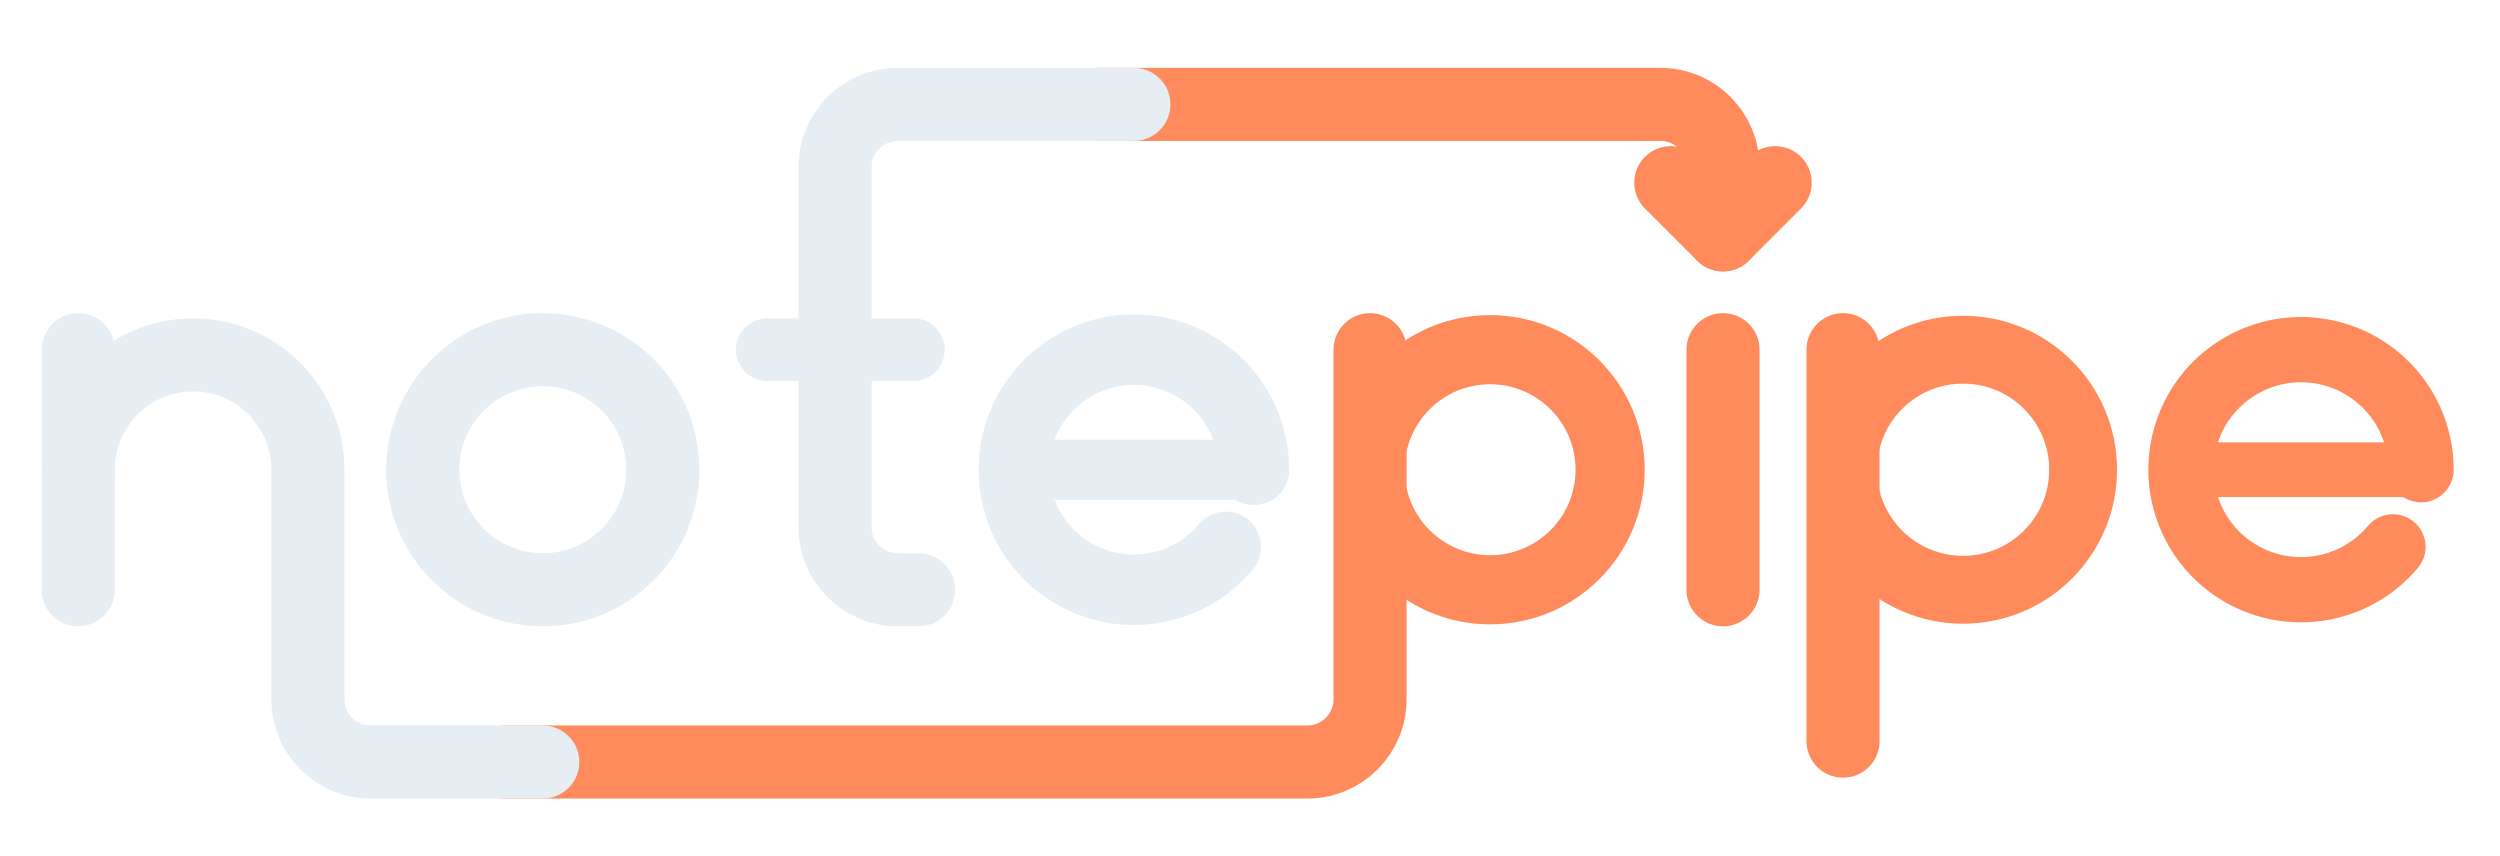
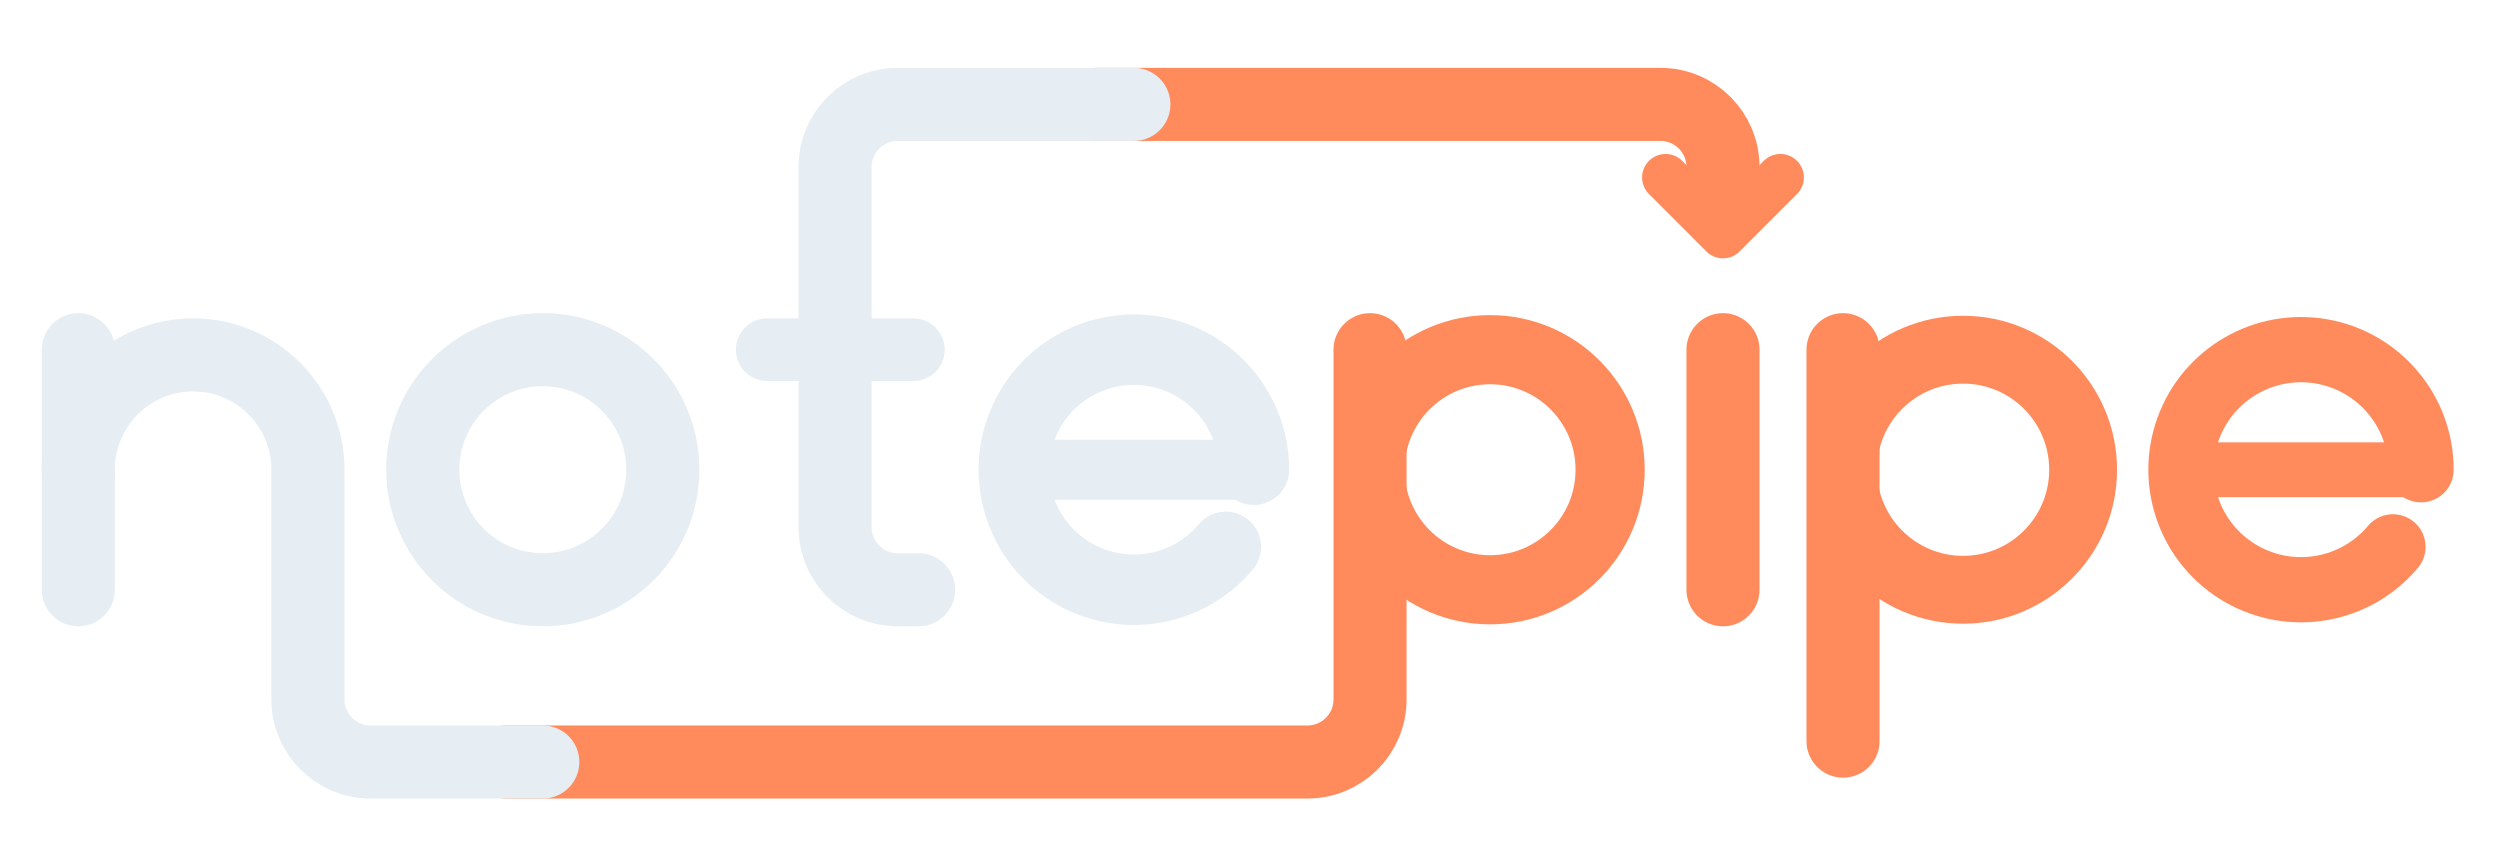
<svg xmlns="http://www.w3.org/2000/svg" width="479" height="164" viewBox="0 0 479 164" role="img" aria-label="notepipe">
  <g fill="none" stroke-linecap="round" stroke-linejoin="round">
-     <path d="M210.25 20H318.125A12 12 0 0 1 330.125 32V45" stroke="#ff8a5c" stroke-width="14" />
+     <path d="M210.25 20H318.125A12 12 0 0 1 330.125 32V33" stroke="#ff8a5c" stroke-width="14" />
    <path d="M97.0 146H250.5A12 12 0 0 0 262.5 134V67.0" stroke="#ff8a5c" stroke-width="14" />
-     <path d="M320.125 35L330.125 45L340.125 35" stroke="#ff8a5c" stroke-width="14" />
+     <path d="M319.125 34L330.125 45L341.125 34" stroke="#ff8a5c" stroke-width="9" />
    <path d="M262.5 90.0A23 23 0 1 1 308.5 90.0A23 23 0 1 1 262.5 90.0" stroke="#ff8a5c" stroke-width="13.25" />
    <path d="M330.125 67.0V113.0" stroke="#ff8a5c" stroke-width="14" />
    <path d="M353.125 67.0V142" stroke="#ff8a5c" stroke-width="14" />
    <path d="M353.125 90.0A23 23 0 1 1 399.125 90.0A23 23 0 1 1 353.125 90.0" stroke="#ff8a5c" stroke-width="13" />
    <path d="M463.875 90.0A23 23 0 1 0 458.49 104.78" stroke="#ff8a5c" stroke-width="12.5" />
    <path d="M417.875 90.0H463.875" stroke="#ff8a5c" stroke-width="10.5" />
    <path d="M15.0 67.0V113.0" stroke="#e6edf3" stroke-width="14" />
    <path d="M15.0 90.0A22 22 0 0 1 59.0 90.0V134A12 12 0 0 0 71.0 146H104.0" stroke="#e6edf3" stroke-width="14" />
    <path d="M81.0 90.0A23 23 0 1 1 127.0 90.0A23 23 0 1 1 81.0 90.0" stroke="#e6edf3" stroke-width="14" />
    <path d="M176.0 113.0H172.0A12 12 0 0 1 160.0 101.0V32A12 12 0 0 1 172.0 20H217.25" stroke="#e6edf3" stroke-width="14" />
    <path d="M147.0 67.0H175.0" stroke="#e6edf3" stroke-width="12" />
    <path d="M240.25 90.0A23 23 0 1 0 234.87 104.78" stroke="#e6edf3" stroke-width="13.5" />
    <path d="M194.25 90.0H240.25" stroke="#e6edf3" stroke-width="11.5" />
  </g>
</svg>
